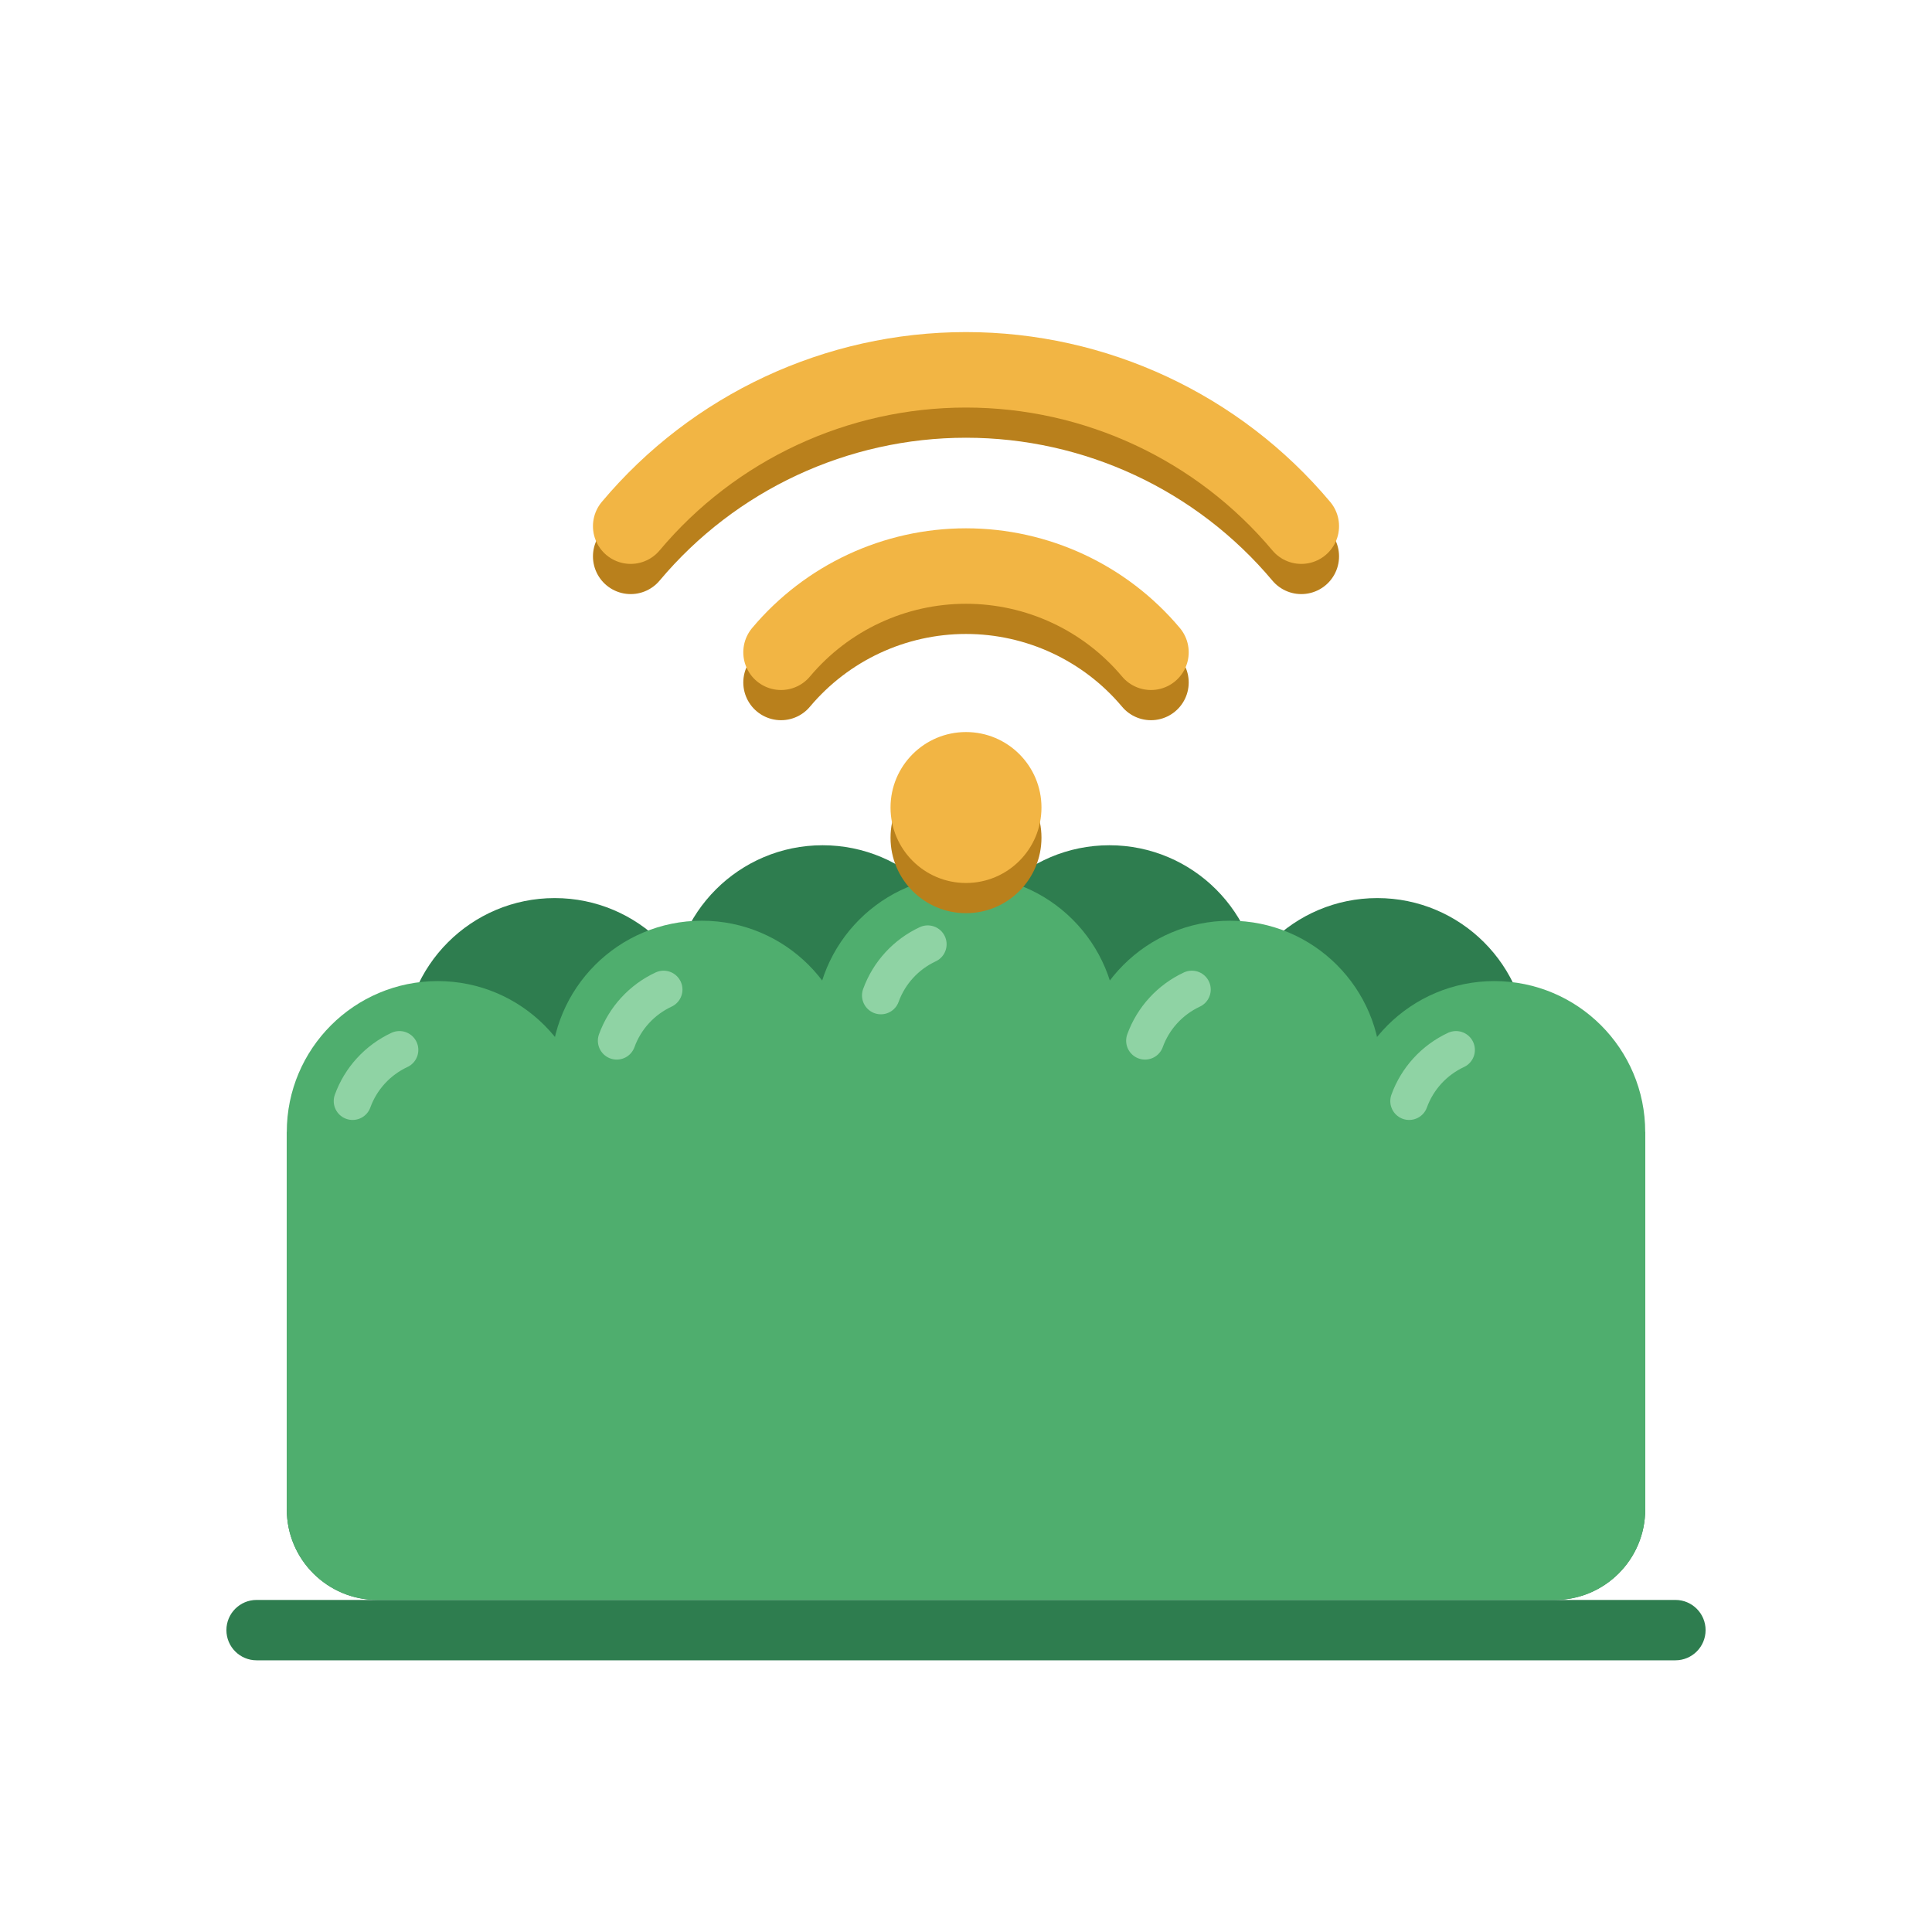
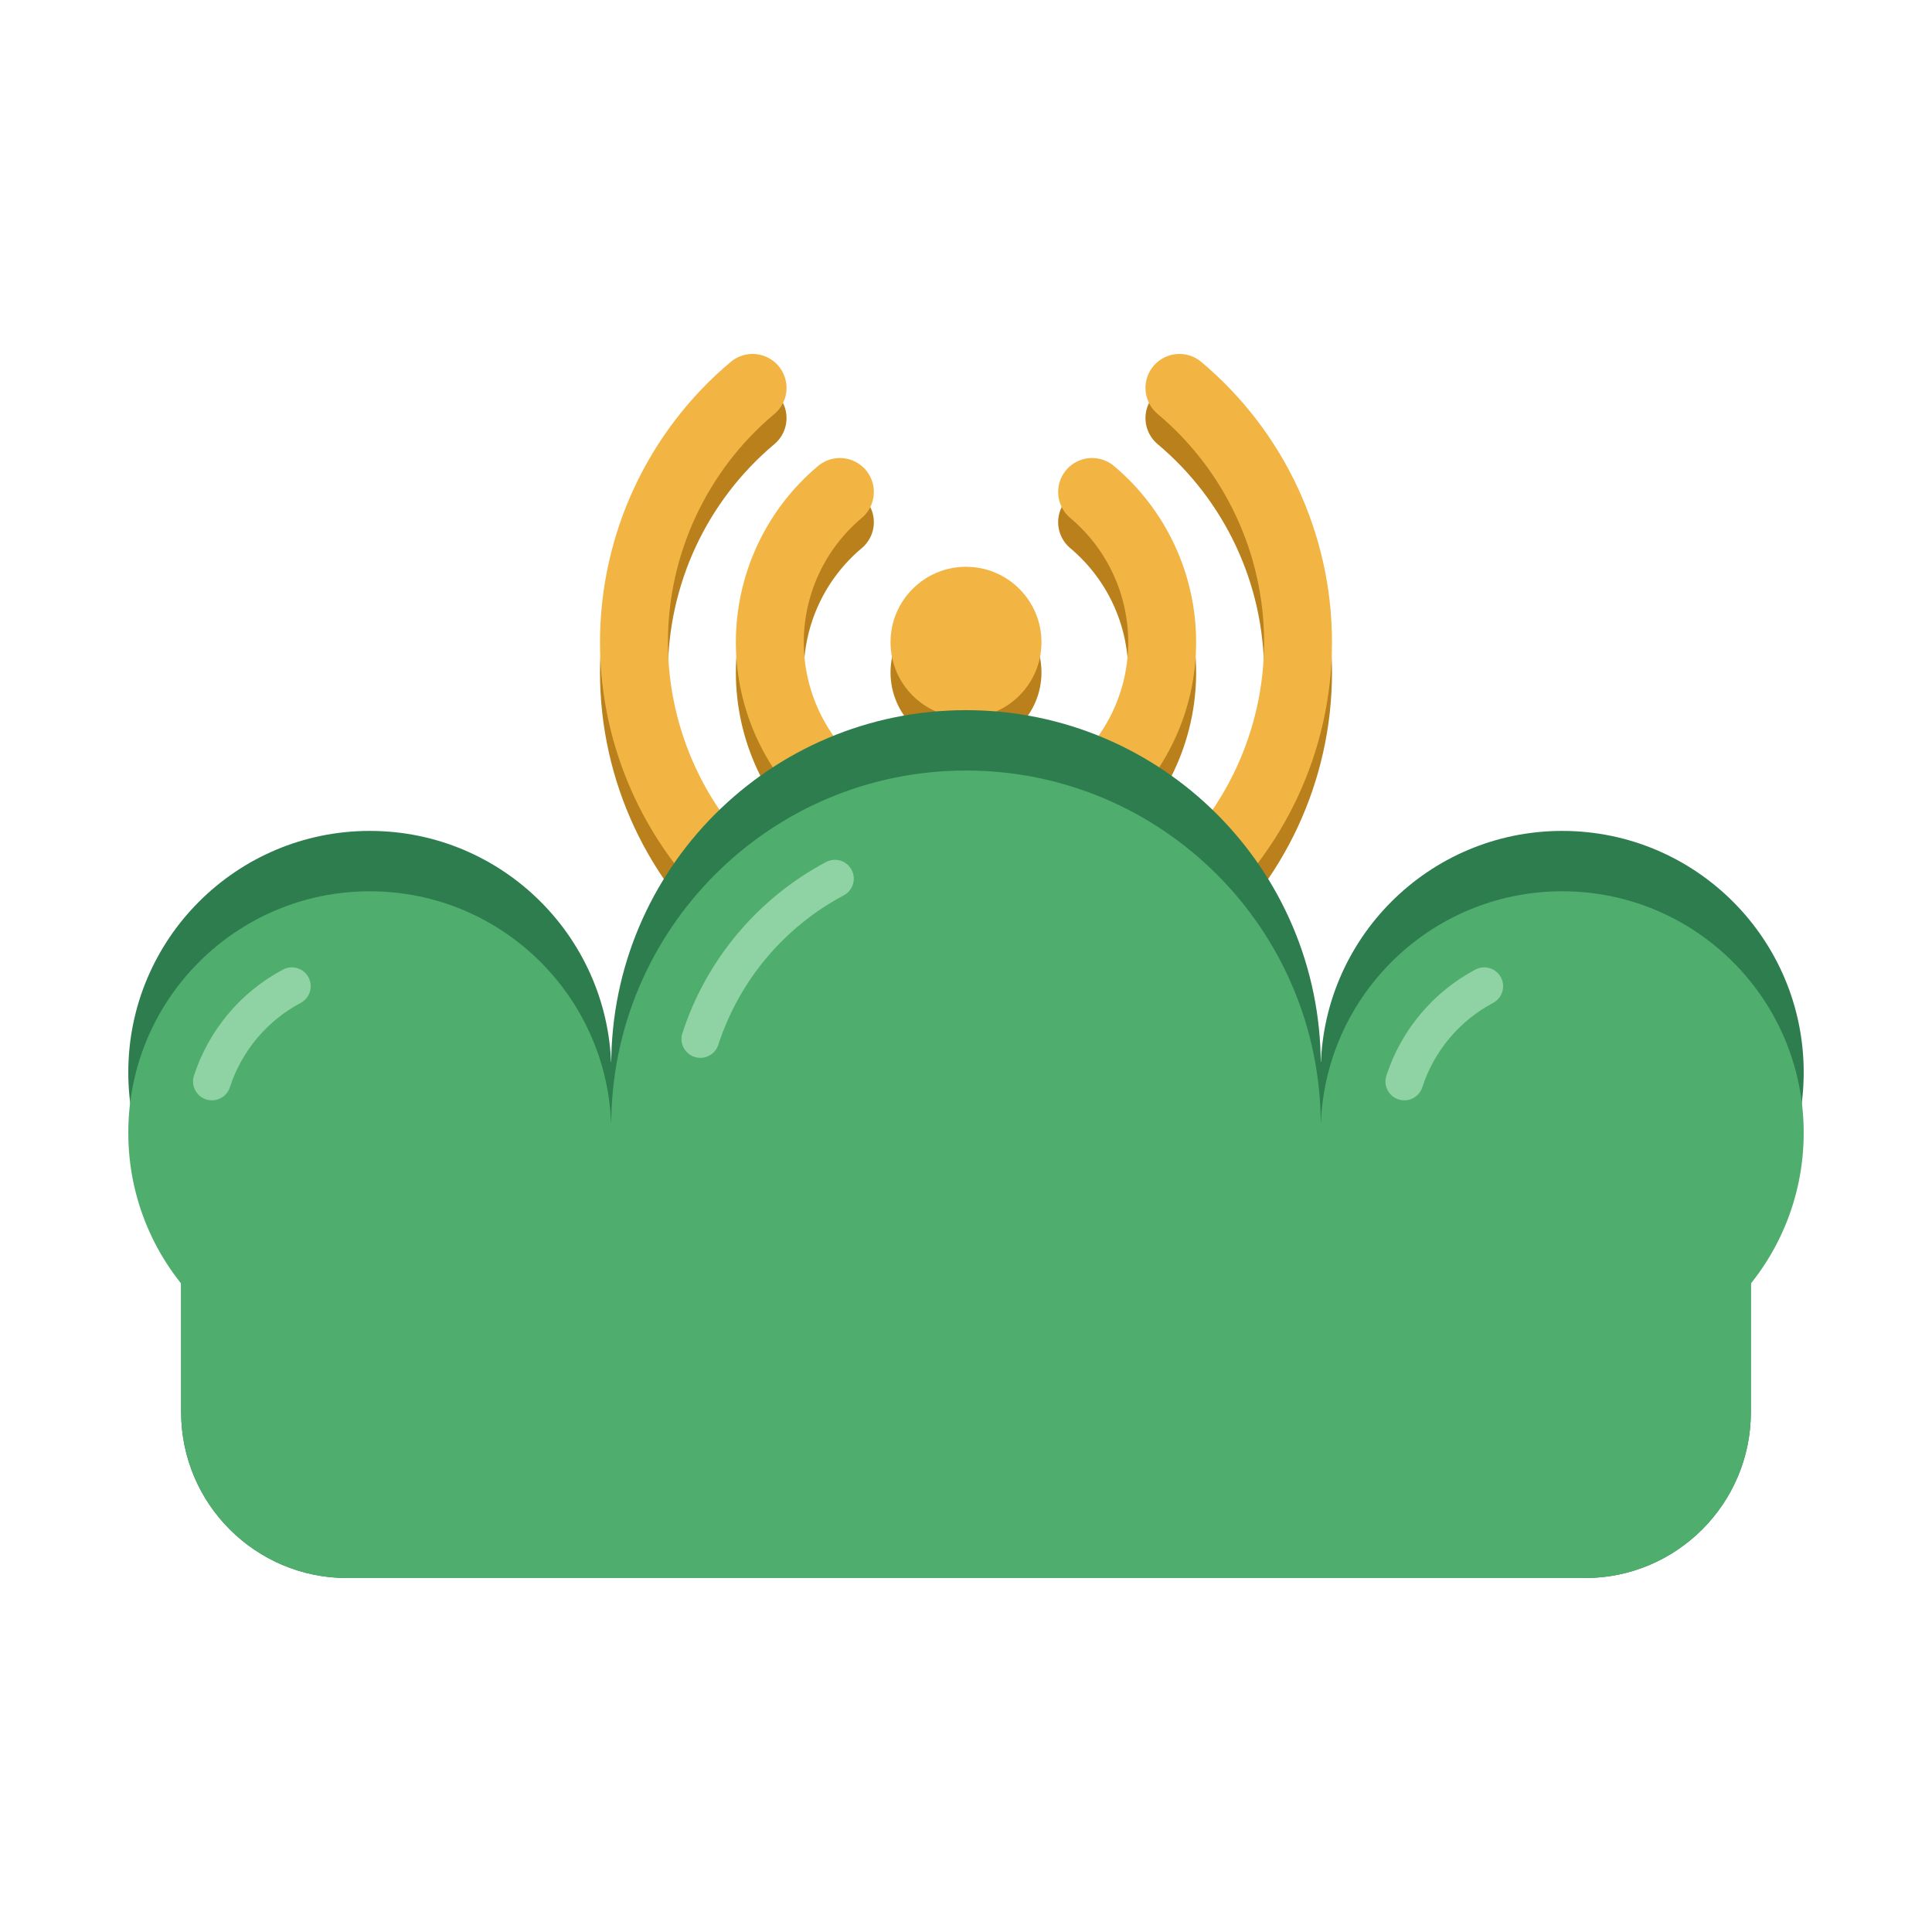
<svg xmlns="http://www.w3.org/2000/svg" viewBox="0 0 256 256" width="256" height="256">
-   <rect x="30" y="212" width="196" height="8" rx="4" fill="#2E7D4F" />
-   <g fill="#2E7D4F">
-     <path d="M38 150 H218 V200 a12 12 0 0 1 -12 12 H50 a12 12 0 0 1 -12 -12 Z" />
-     <rect x="58" y="146" width="140" height="10" />
-     <circle cx="73.5" cy="139" r="20" />
-     <circle cx="109" cy="132" r="20" />
-     <circle cx="147" cy="132" r="20" />
-     <circle cx="182.5" cy="139" r="20" />
-   </g>
-   <g fill="#4FAE6E">
-     <path d="M38 150 H218 V200 a12 12 0 0 1 -12 12 H50 a12 12 0 0 1 -12 -12 Z" />
-     <rect x="58" y="146" width="140" height="10" />
-     <circle cx="58" cy="150" r="20" />
-     <circle cx="93" cy="142" r="20" />
-     <circle cx="128" cy="136" r="20" />
-     <circle cx="163" cy="142" r="20" />
-     <circle cx="198" cy="150" r="20" />
-   </g>
-   <g fill="none" stroke="#8FD3A4" stroke-width="5" stroke-linecap="round">
-     <path d="M46.72 145.90 A12 12 0 0 1 52.93 139.12" />
-     <path d="M81.72 137.90 A12 12 0 0 1 87.93 131.12" />
-     <path d="M116.72 131.90 A12 12 0 0 1 122.93 125.12" />
-     <path d="M151.72 137.90 A12 12 0 0 1 157.93 131.12" />
-     <path d="M186.72 145.90 A12 12 0 0 1 192.93 139.12" />
-   </g>
  <g transform="translate(0 4)" fill="#B9801C" stroke="#B9801C">
-     <circle cx="128" cy="107" r="10" stroke="none" />
-     <g fill="none" stroke-width="10" stroke-linecap="round">
-       <path d="M103.49 86.43 A32 32 0 0 1 152.51 86.43" />
-       <path d="M83.57 69.72 A58 58 0 0 1 172.43 69.72" />
+     <circle cx="128" cy="85.1" r="10" stroke="none" />
+     <g fill="none" stroke-width="9" stroke-linecap="round">
+       <path d="M111.29 65.19 A26 26 0 0 0 111.29 105.02" />
+       <path d="M144.71 65.19 A26 26 0 0 1 144.71 105.02" />
+       <path d="M99.72 51.4 A44 44 0 0 0 99.72 118.81" />
+       <path d="M156.28 51.4 A44 44 0 0 1 156.28 118.81" />
    </g>
  </g>
  <g fill="#F2B544" stroke="#F2B544">
-     <circle cx="128" cy="107" r="10" stroke="none" />
-     <g fill="none" stroke-width="10" stroke-linecap="round">
-       <path d="M103.49 86.43 A32 32 0 0 1 152.51 86.43" />
-       <path d="M83.57 69.72 A58 58 0 0 1 172.43 69.72" />
+     <circle cx="128" cy="85.1" r="10" stroke="none" />
+     <g fill="none" stroke-width="9" stroke-linecap="round">
+       <path d="M111.29 65.19 A26 26 0 0 0 111.29 105.02" />
+       <path d="M144.71 65.19 A26 26 0 0 1 144.71 105.02" />
+       <path d="M99.72 51.4 A44 44 0 0 0 99.72 118.81" />
+       <path d="M156.28 51.4 A44 44 0 0 1 156.28 118.81" />
    </g>
  </g>
+   <g fill="#2E7D4F">
+     <path d="M24 140.7 H232 V187.1 a22 22 0 0 1 -22 22 H46 a22 22 0 0 1 -22 -22 Z" />
+     <circle cx="49" cy="142.1" r="32" />
+     <circle cx="128" cy="141.11" r="47.01" />
+     <circle cx="207" cy="142.1" r="32" />
+   </g>
+   <g fill="#4FAE6E">
+     <path d="M24 148.7 H232 V187.1 a22 22 0 0 1 -22 22 H46 a22 22 0 0 1 -22 -22 Z" />
+     <circle cx="49" cy="150.1" r="32" />
+     <circle cx="128" cy="149.11" r="47.01" />
+     <circle cx="207" cy="150.1" r="32" />
+   </g>
+   <g fill="none" stroke="#8FD3A4" stroke-width="5" stroke-linecap="round">
+     <path d="M28.08 143.3 A22 22 0 0 1 38.67 130.68" />
+     <path d="M92.8 137.67 A37.01 37.01 0 0 1 110.63 116.43" />
+     <path d="M186.08 143.3 A22 22 0 0 1 196.67 130.68" />
+   </g>
</svg>
